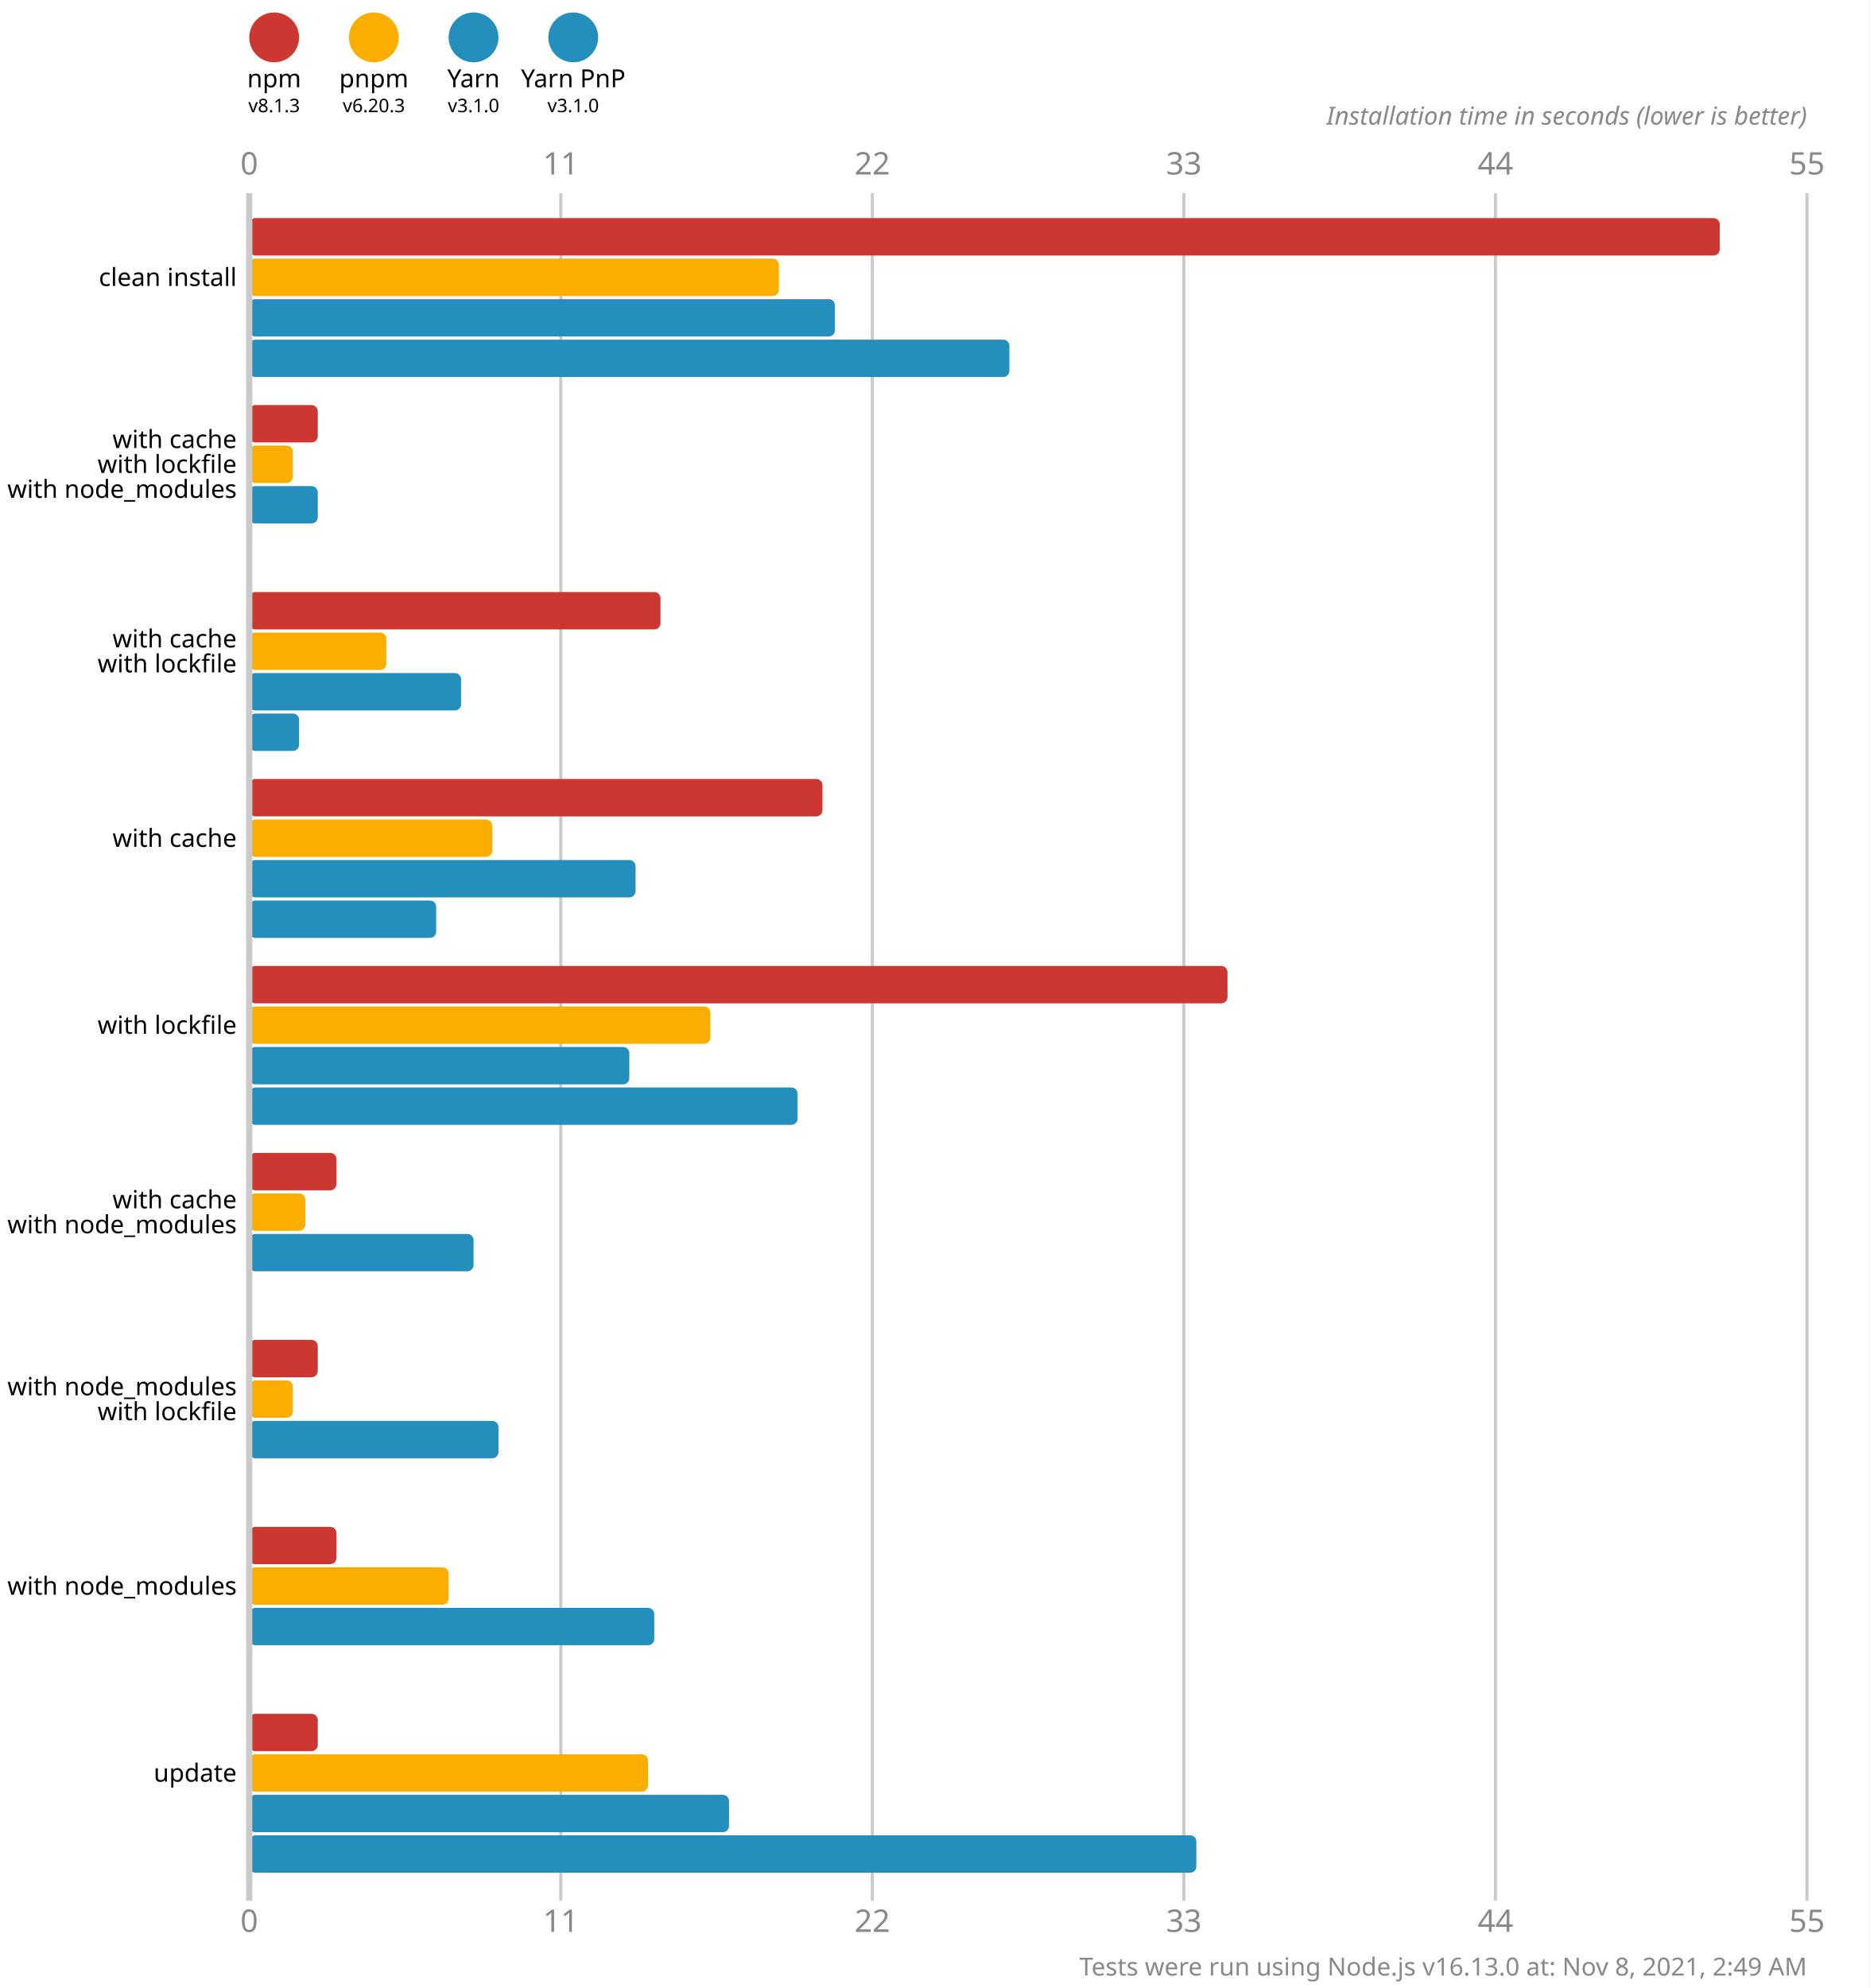
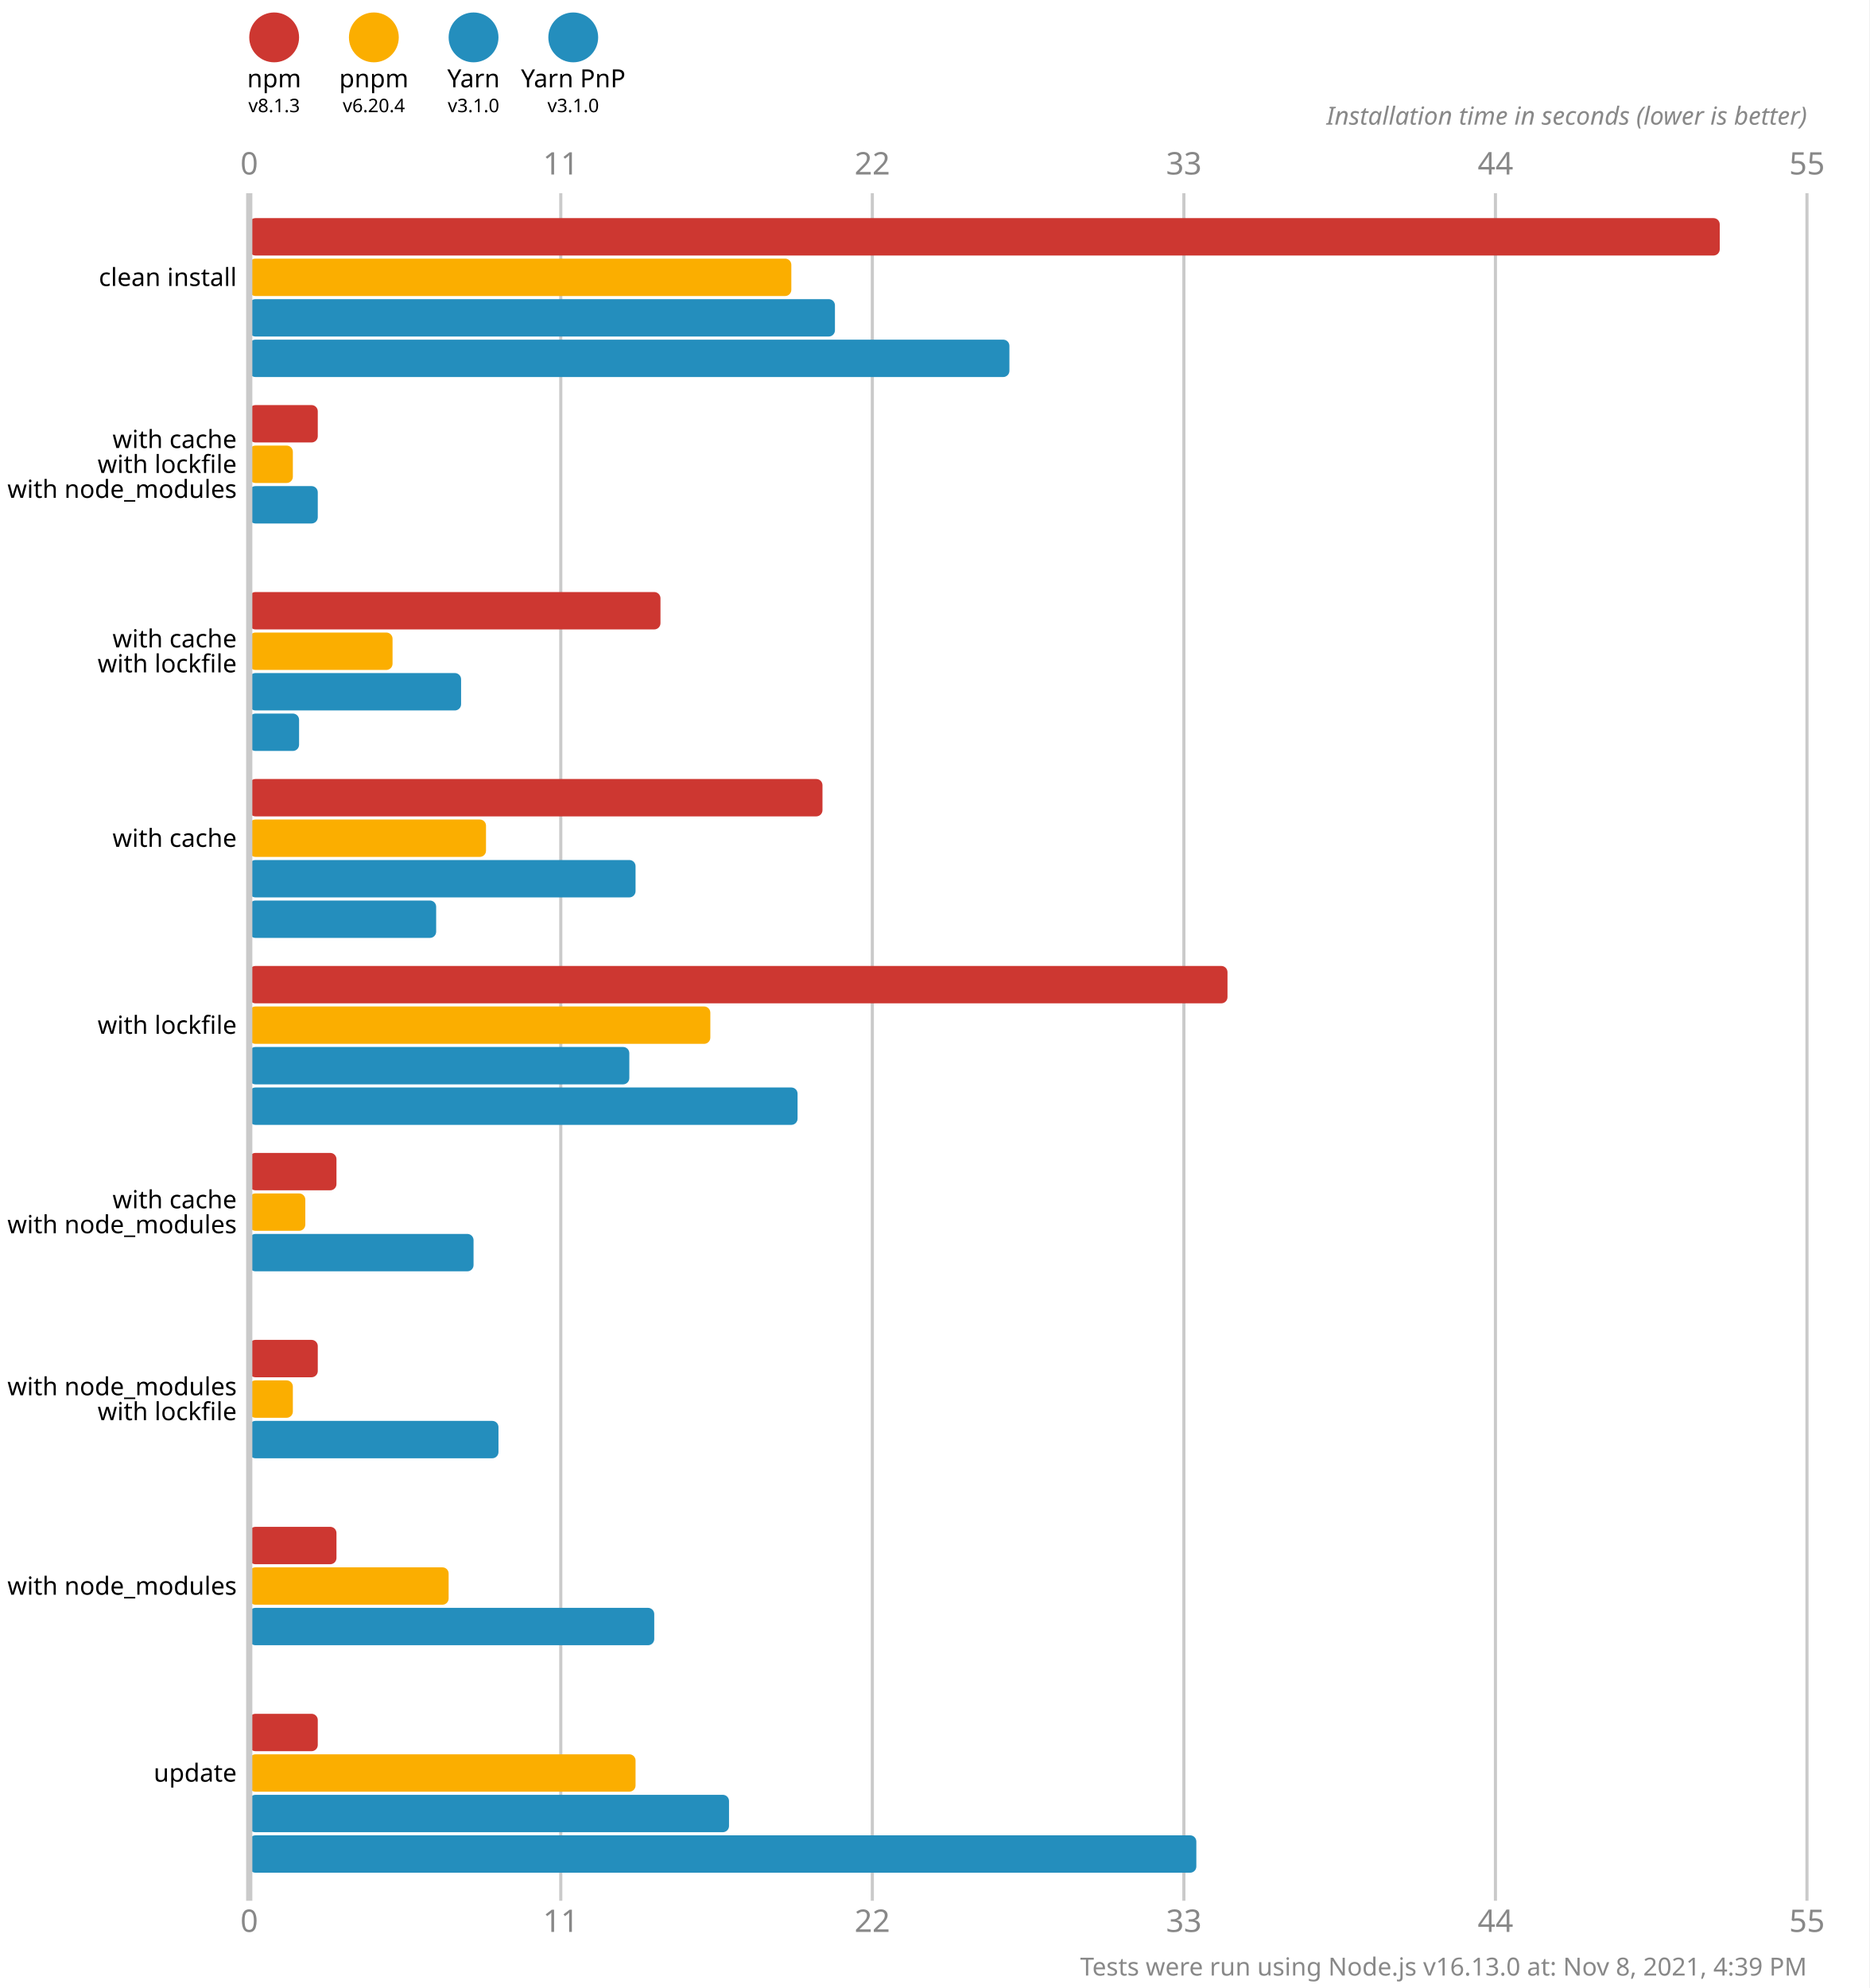
<svg xmlns="http://www.w3.org/2000/svg" version="1.1" viewBox="0 0 300 319">
  <style>
    .font { font-family: sans-serif; }
    .s3 { font-size: 3px; }
    .s4 { font-size: 4px; }
    .s5 { font-size: 5px; }
    .line { stroke: #cacaca; }
    .width { stroke-width: 0.5; }
    .text { fill: #888; }
  </style>
  <rect x="0" y="0" width="300" height="319" fill="#fff" />
  <circle cx="44" cy="6" r="4" fill="#cd3731" />
  <text x="44" y="14" class="font s4" text-anchor="middle">npm</text>
  <text x="44" y="18" class="font s3" text-anchor="middle">v8.1.3</text>
  <circle cx="60" cy="6" r="4" fill="#fbae00" />
  <text x="60" y="14" class="font s4" text-anchor="middle">pnpm</text>
-   <text x="60" y="18" class="font s3" text-anchor="middle">v6.20.3</text>
+   <text x="60" y="18" class="font s3" text-anchor="middle">v6.20.4</text>
  <circle cx="76" cy="6" r="4" fill="#248ebd" />
  <text x="76" y="14" class="font s4" text-anchor="middle">Yarn</text>
  <text x="76" y="18" class="font s3" text-anchor="middle">v3.1.0</text>
  <circle cx="92" cy="6" r="4" fill="#248ebd" />
  <text x="92" y="14" class="font s4" text-anchor="middle">Yarn PnP</text>
  <text x="92" y="18" class="font s3" text-anchor="middle">v3.1.0</text>
  <text x="40" y="28" class="font s5 text" text-anchor="middle">0</text>
  <text x="40" y="310" class="font s5 text" text-anchor="middle">0</text>
  <line x1="90" y1="31" x2="90" y2="305" class="line width" />
  <text x="90" y="28" class="font s5 text" text-anchor="middle">11</text>
  <text x="90" y="310" class="font s5 text" text-anchor="middle">11</text>
  <line x1="140" y1="31" x2="140" y2="305" class="line width" />
  <text x="140" y="28" class="font s5 text" text-anchor="middle">22</text>
  <text x="140" y="310" class="font s5 text" text-anchor="middle">22</text>
  <line x1="190" y1="31" x2="190" y2="305" class="line width" />
  <text x="190" y="28" class="font s5 text" text-anchor="middle">33</text>
  <text x="190" y="310" class="font s5 text" text-anchor="middle">33</text>
  <line x1="240" y1="31" x2="240" y2="305" class="line width" />
  <text x="240" y="28" class="font s5 text" text-anchor="middle">44</text>
  <text x="240" y="310" class="font s5 text" text-anchor="middle">44</text>
  <line x1="290" y1="31" x2="290" y2="305" class="line width" />
  <text x="290" y="28" class="font s5 text" text-anchor="middle">55</text>
  <text x="290" y="310" class="font s5 text" text-anchor="middle">55</text>
  <text x="290" y="20" class="font s4 text" font-style="italic" text-anchor="end">Installation time in seconds (lower is better)</text>
  <rect x="40" y="35" width="236" height="6" fill="#cd3731" rx="1" ry="1" />
-   <rect x="40" y="41.5" width="85" height="6" fill="#fbae00" rx="1" ry="1" />
+   <rect x="40" y="41.5" width="87" height="6" fill="#fbae00" rx="1" ry="1" />
  <rect x="40" y="48" width="94" height="6" fill="#248ebd" rx="1" ry="1" />
  <rect x="40" y="54.5" width="122" height="6" fill="#248ebd" rx="1" ry="1" />
  <rect x="40" y="65" width="11" height="6" fill="#cd3731" rx="1" ry="1" />
  <rect x="40" y="71.5" width="7" height="6" fill="#fbae00" rx="1" ry="1" />
  <rect x="40" y="78" width="11" height="6" fill="#248ebd" rx="1" ry="1" />
  <rect x="40" y="84.5" width="0" height="6" fill="#248ebd" rx="1" ry="1" />
  <rect x="40" y="95" width="66" height="6" fill="#cd3731" rx="1" ry="1" />
-   <rect x="40" y="101.5" width="22" height="6" fill="#fbae00" rx="1" ry="1" />
+   <rect x="40" y="101.5" width="23" height="6" fill="#fbae00" rx="1" ry="1" />
  <rect x="40" y="108" width="34" height="6" fill="#248ebd" rx="1" ry="1" />
  <rect x="40" y="114.5" width="8" height="6" fill="#248ebd" rx="1" ry="1" />
  <rect x="40" y="125" width="92" height="6" fill="#cd3731" rx="1" ry="1" />
-   <rect x="40" y="131.5" width="39" height="6" fill="#fbae00" rx="1" ry="1" />
+   <rect x="40" y="131.5" width="38" height="6" fill="#fbae00" rx="1" ry="1" />
  <rect x="40" y="138" width="62" height="6" fill="#248ebd" rx="1" ry="1" />
  <rect x="40" y="144.5" width="30" height="6" fill="#248ebd" rx="1" ry="1" />
  <rect x="40" y="155" width="157" height="6" fill="#cd3731" rx="1" ry="1" />
  <rect x="40" y="161.5" width="74" height="6" fill="#fbae00" rx="1" ry="1" />
  <rect x="40" y="168" width="61" height="6" fill="#248ebd" rx="1" ry="1" />
  <rect x="40" y="174.5" width="88" height="6" fill="#248ebd" rx="1" ry="1" />
  <rect x="40" y="185" width="14" height="6" fill="#cd3731" rx="1" ry="1" />
  <rect x="40" y="191.5" width="9" height="6" fill="#fbae00" rx="1" ry="1" />
  <rect x="40" y="198" width="36" height="6" fill="#248ebd" rx="1" ry="1" />
  <rect x="40" y="204.5" width="0" height="6" fill="#248ebd" rx="1" ry="1" />
  <rect x="40" y="215" width="11" height="6" fill="#cd3731" rx="1" ry="1" />
  <rect x="40" y="221.5" width="7" height="6" fill="#fbae00" rx="1" ry="1" />
  <rect x="40" y="228" width="40" height="6" fill="#248ebd" rx="1" ry="1" />
  <rect x="40" y="234.5" width="0" height="6" fill="#248ebd" rx="1" ry="1" />
  <rect x="40" y="245" width="14" height="6" fill="#cd3731" rx="1" ry="1" />
  <rect x="40" y="251.5" width="32" height="6" fill="#fbae00" rx="1" ry="1" />
  <rect x="40" y="258" width="65" height="6" fill="#248ebd" rx="1" ry="1" />
  <rect x="40" y="264.5" width="0" height="6" fill="#248ebd" rx="1" ry="1" />
  <rect x="40" y="275" width="11" height="6" fill="#cd3731" rx="1" ry="1" />
-   <rect x="40" y="281.5" width="64" height="6" fill="#fbae00" rx="1" ry="1" />
+   <rect x="40" y="281.5" width="62" height="6" fill="#fbae00" rx="1" ry="1" />
  <rect x="40" y="288" width="77" height="6" fill="#248ebd" rx="1" ry="1" />
  <rect x="40" y="294.5" width="152" height="6" fill="#248ebd" rx="1" ry="1" />
  <line x1="40" y1="31" x2="40" y2="305" class="line" />
  <text x="38" y="44.5" class="font s4" dominant-baseline="middle" text-anchor="end">clean install</text>
  <text x="38" y="70.5" class="font s4" dominant-baseline="middle" text-anchor="end">with cache</text>
  <text x="38" y="74.5" class="font s4" dominant-baseline="middle" text-anchor="end">with lockfile</text>
  <text x="38" y="78.5" class="font s4" dominant-baseline="middle" text-anchor="end">with node_modules</text>
  <text x="38" y="102.5" class="font s4" dominant-baseline="middle" text-anchor="end">with cache</text>
  <text x="38" y="106.5" class="font s4" dominant-baseline="middle" text-anchor="end">with lockfile</text>
  <text x="38" y="134.5" class="font s4" dominant-baseline="middle" text-anchor="end">with cache</text>
  <text x="38" y="164.5" class="font s4" dominant-baseline="middle" text-anchor="end">with lockfile</text>
  <text x="38" y="192.5" class="font s4" dominant-baseline="middle" text-anchor="end">with cache</text>
  <text x="38" y="196.5" class="font s4" dominant-baseline="middle" text-anchor="end">with node_modules</text>
  <text x="38" y="222.5" class="font s4" dominant-baseline="middle" text-anchor="end">with node_modules</text>
  <text x="38" y="226.5" class="font s4" dominant-baseline="middle" text-anchor="end">with lockfile</text>
  <text x="38" y="254.5" class="font s4" dominant-baseline="middle" text-anchor="end">with node_modules</text>
  <text x="38" y="284.5" class="font s4" dominant-baseline="middle" text-anchor="end">update</text>
-   <text x="290" y="317" class="font s4 text" text-anchor="end">Tests were run using Node.js v16.13.0 at: Nov 8, 2021, 2:49 AM</text>
+   <text x="290" y="317" class="font s4 text" text-anchor="end">Tests were run using Node.js v16.13.0 at: Nov 8, 2021, 4:39 PM</text>
</svg>
